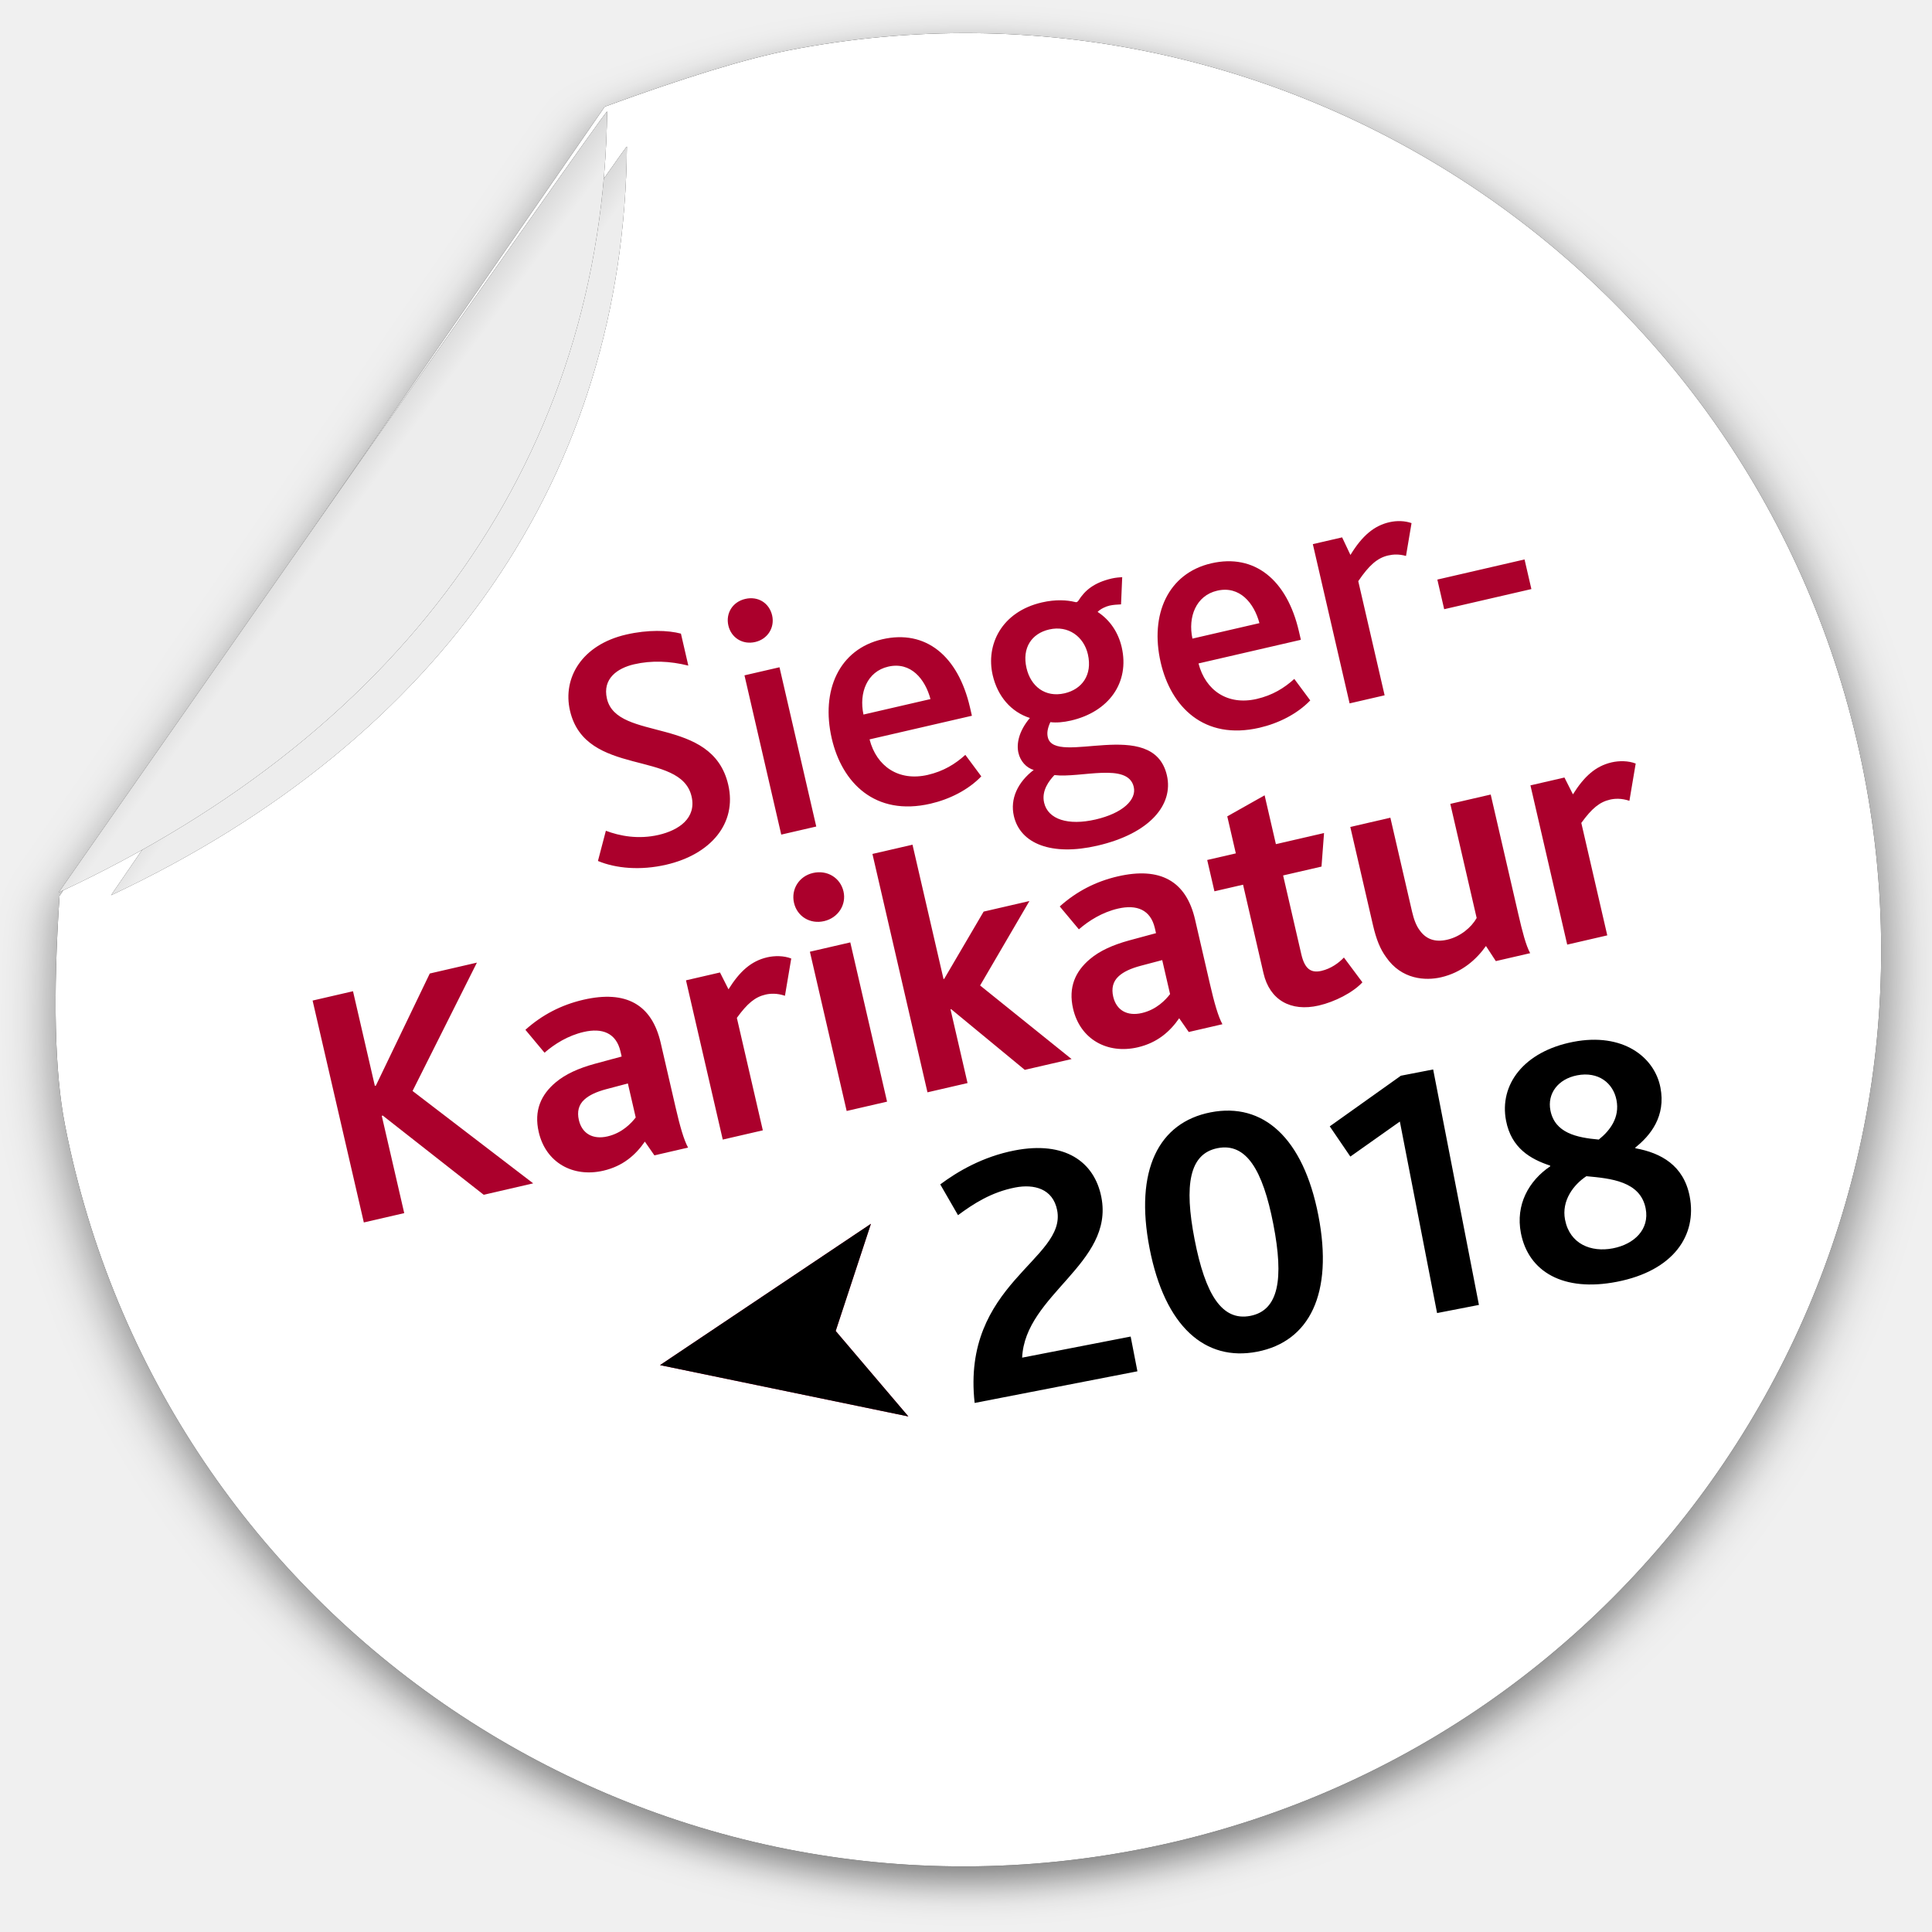
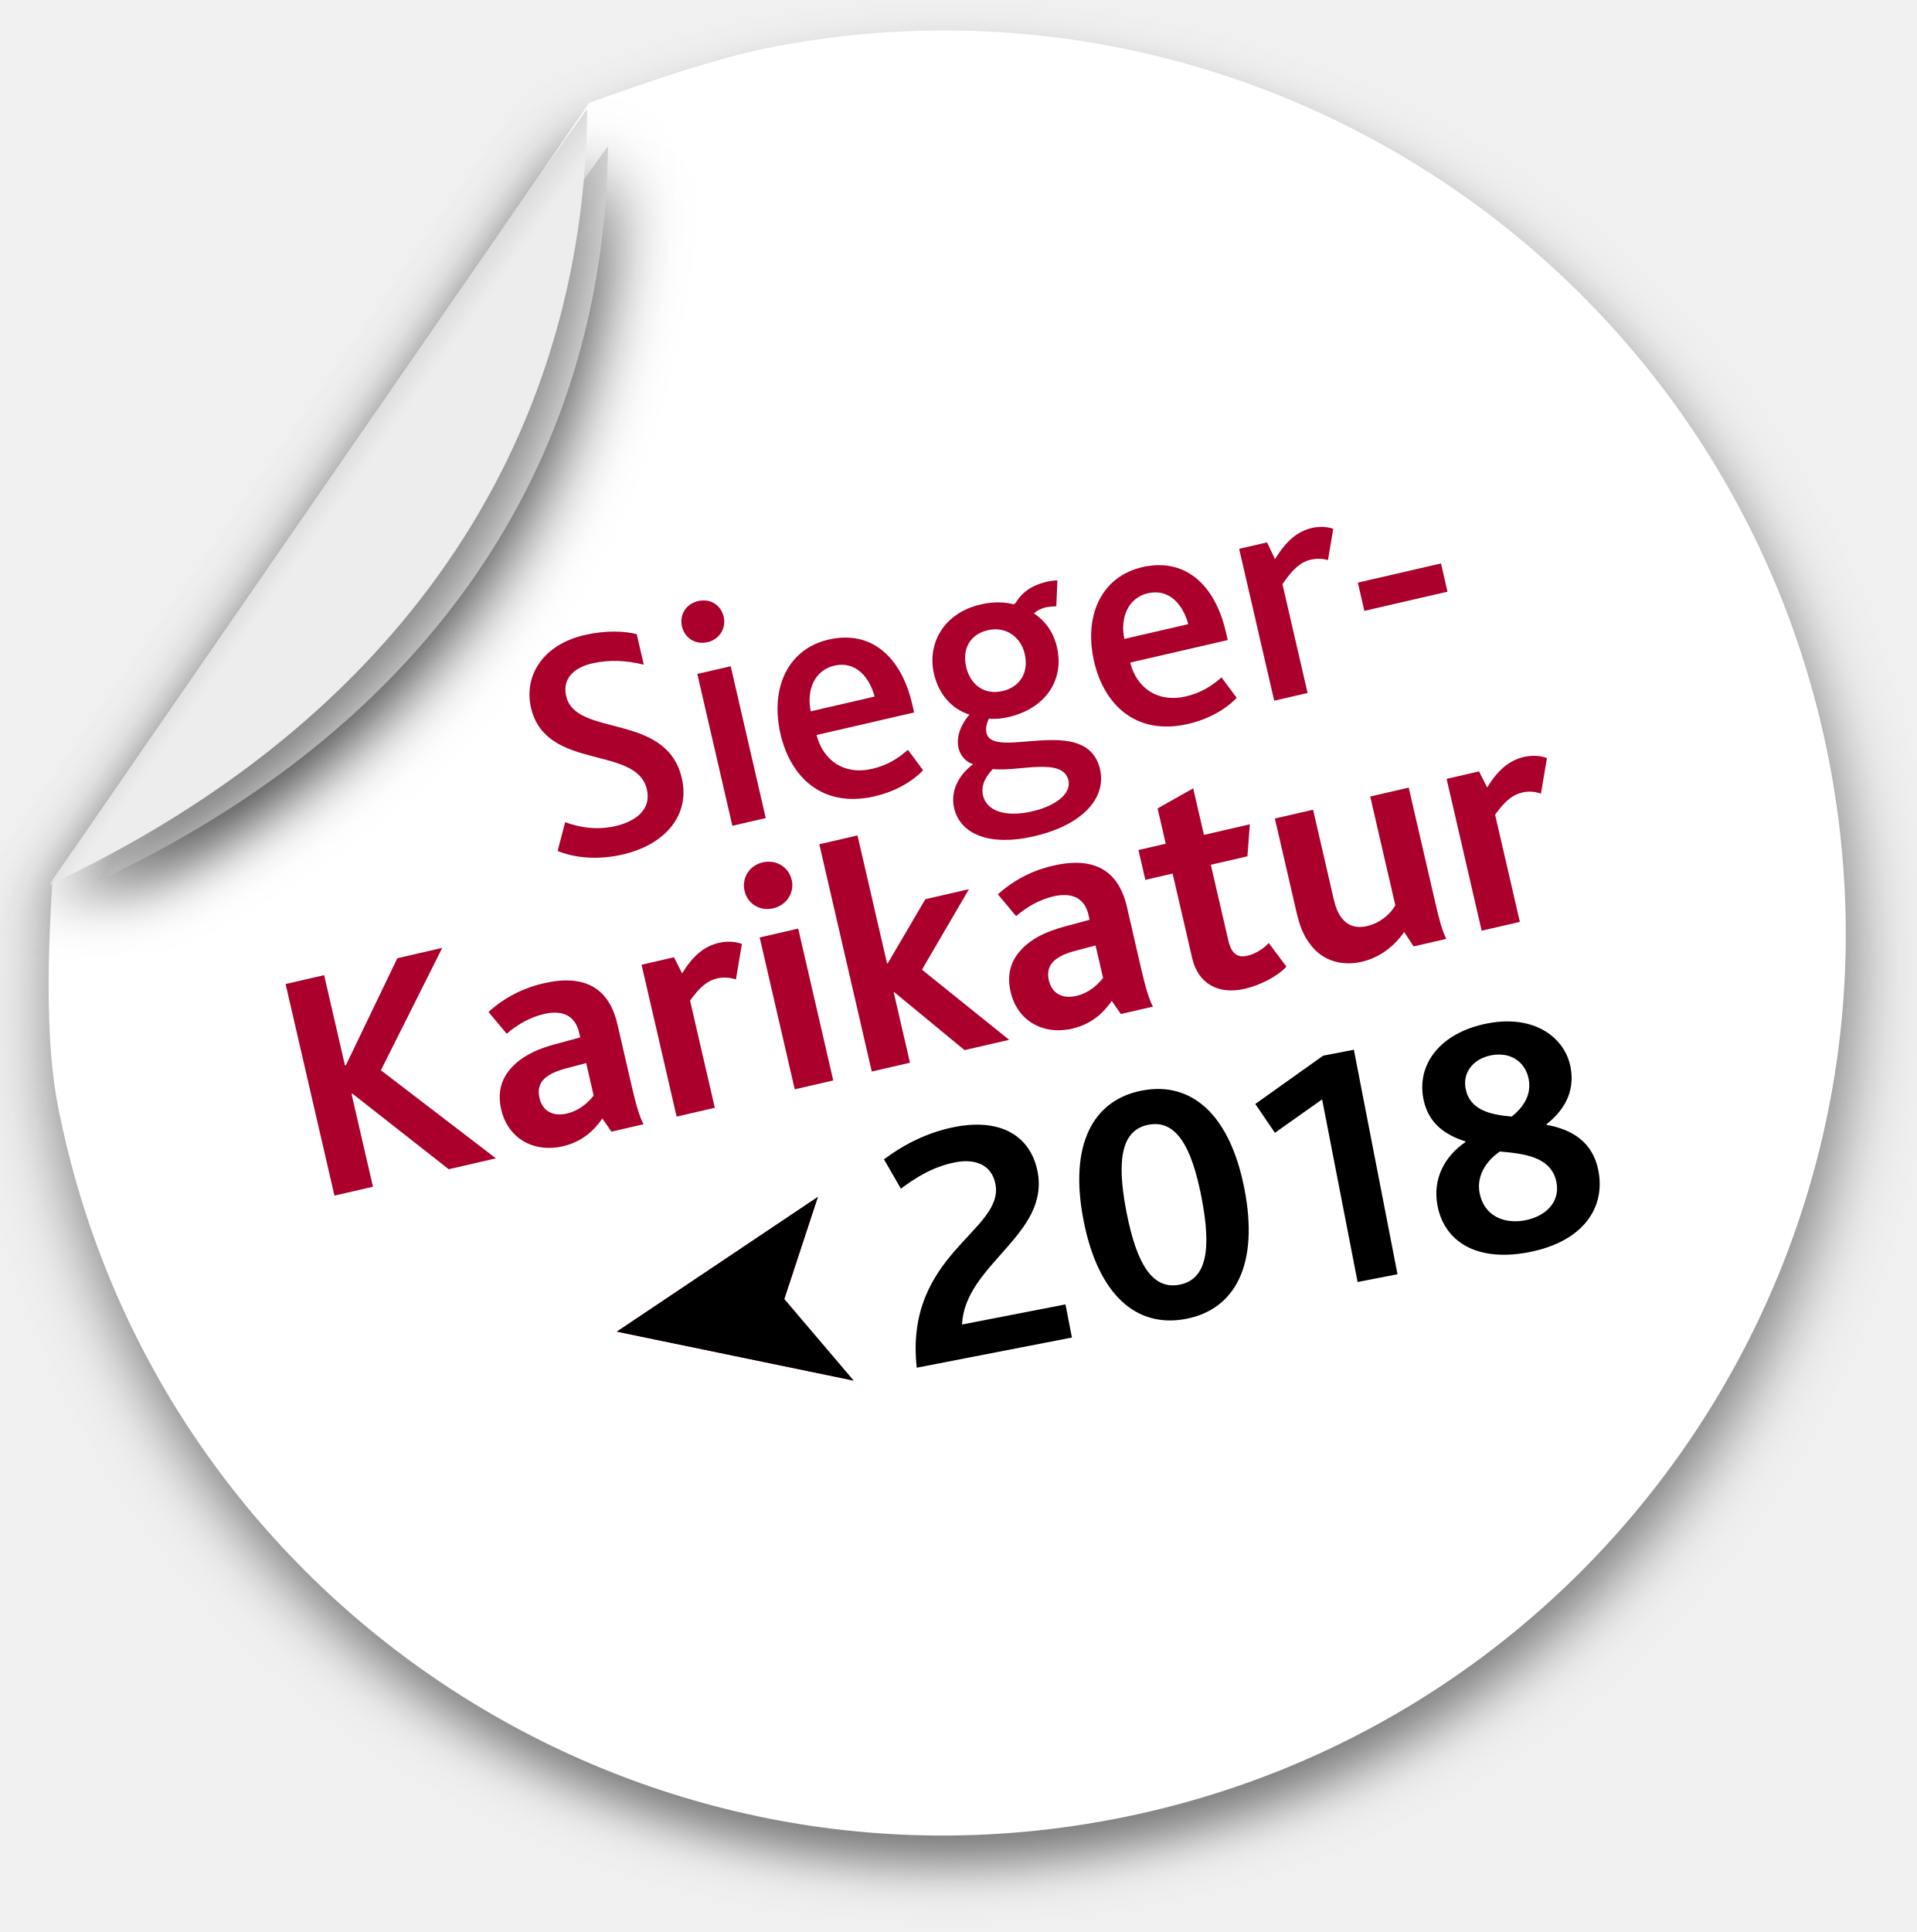
- <svg xmlns="http://www.w3.org/2000/svg" xmlns:xlink="http://www.w3.org/1999/xlink" width="123px" height="123px" viewBox="0 0 123 123" version="1.1">
+ <svg xmlns="http://www.w3.org/2000/svg" xmlns:xlink="http://www.w3.org/1999/xlink" width="128px" height="129px" viewBox="0 0 128 129" version="1.1">
  <defs>
-     <path d="M58.346,116.692 C90.57,116.692 116.692,90.57 116.692,58.346 C116.692,26.122 90.57,0 58.346,0 C55.545,0 51.463,0.429 46.099,1.288 L2.446,43.976 C0.815,50.139 0,54.929 0,58.346 C0,90.57 26.122,116.692 58.346,116.692 Z" id="path-1" />
-     <filter x="-4.3%" y="-3.4%" width="108.6%" height="108.6%" filterUnits="objectBoundingBox" id="filter-2">
-       <feOffset dx="0" dy="1" in="SourceAlpha" result="shadowOffsetOuter1" />
-       <feGaussianBlur stdDeviation="1.5" in="shadowOffsetOuter1" result="shadowBlurOuter1" />
+     <path d="M60.251,120.501 C93.526,120.501 120.501,93.526 120.501,60.251 C120.501,26.975 93.526,0 60.251,0 C57.359,0 53.143,0.443 47.604,1.33 L2.526,45.411 C0.842,51.776 0,56.722 0,60.251 C0,93.526 26.975,120.501 60.251,120.501 Z" id="path-1" />
+     <filter x="-5.8%" y="-4.1%" width="111.6%" height="111.6%" filterUnits="objectBoundingBox" id="filter-2">
+       <feOffset dx="0" dy="2" in="SourceAlpha" result="shadowOffsetOuter1" />
+       <feGaussianBlur stdDeviation="2" in="shadowOffsetOuter1" result="shadowBlurOuter1" />
      <feColorMatrix values="0 0 0 0 0   0 0 0 0 0   0 0 0 0 0  0 0 0 0.5 0" type="matrix" in="shadowBlurOuter1" />
    </filter>
    <linearGradient x1="54.455%" y1="50%" x2="32.77%" y2="27.37%" id="linearGradient-3">
      <stop stop-color="#FFFFFF" stop-opacity="0.5" offset="0%" />
      <stop stop-color="#000000" stop-opacity="0.5" offset="100%" />
    </linearGradient>
+     <path d="M5.465,46.074 C29.01,40.174 43.977,25.332 48.27,4.443 C48.333,4.136 5.465,46.074 5.465,46.074 Z" id="path-4" />
+     <filter x="-16.4%" y="-12.0%" width="132.7%" height="133.6%" filterUnits="objectBoundingBox" id="filter-5">
+       <feOffset dx="0" dy="2" in="SourceAlpha" result="shadowOffsetOuter1" />
+       <feGaussianBlur stdDeviation="2" in="shadowOffsetOuter1" result="shadowBlurOuter1" />
+       <feColorMatrix values="0 0 0 0 0   0 0 0 0 0   0 0 0 0 0  0 0 0 0.5 0" type="matrix" in="shadowBlurOuter1" />
+     </filter>
+     <path d="M2.284,45.688 C27.101,39.456 42.876,23.779 47.401,1.715 C47.467,1.391 2.284,45.688 2.284,45.688 Z" id="path-6" />
+     <filter x="-15.5%" y="-11.4%" width="131.0%" height="131.8%" filterUnits="objectBoundingBox" id="filter-7">
+       <feOffset dx="0" dy="2" in="SourceAlpha" result="shadowOffsetOuter1" />
+       <feGaussianBlur stdDeviation="2" in="shadowOffsetOuter1" result="shadowBlurOuter1" />
+       <feColorMatrix values="0 0 0 0 0   0 0 0 0 0   0 0 0 0 0  0 0 0 0.5 0" type="matrix" in="shadowBlurOuter1" />
+     </filter>
  </defs>
  <g id="Tournee-/-exhibition" stroke="none" stroke-width="1" fill="none" fill-rule="evenodd">
-     <g id="Artboard-Copy-8" transform="translate(-86, -61)">
-       <g id="badge_cartoon-copy" transform="translate(79, 53)">
-         <g id="badge_cartoon" transform="translate(68.58752, 68.58752) rotate(-11) translate(-68.58752, -68.58752) translate(10.08752, 10.08752)">
-           <g id="Group-7">
-             <g id="Oval-4">
-               <g id="path-1-link" fill="#000000">
-                 <path d="M58.346,116.692 C90.57,116.692 116.692,90.57 116.692,58.346 C116.692,26.122 90.57,0 58.346,0 C55.545,0 51.463,0.429 46.099,1.288 L2.446,43.976 C0.815,50.139 0,54.929 0,58.346 C0,90.57 26.122,116.692 58.346,116.692 Z" id="path-1" />
-               </g>
-               <g id="path-1-link">
-                 <g id="path-1">
-                   <use fill="black" fill-opacity="1" filter="url(#filter-2)" xlink:href="#path-1" />
-                   <use fill="#FFFFFF" fill-rule="evenodd" xlink:href="#path-1" />
-                 </g>
-               </g>
-             </g>
-             <g id="Oval-4-Copy" transform="translate(5, 4)">
-               <g id="path-4-link" fill="#000000">
-                 <path d="M0.673,40.57 C23.406,34.828 37.856,20.384 42.001,0.053 C42.062,-0.245 0.673,40.57 0.673,40.57 Z" id="path-4" />
-               </g>
-               <g id="path-4-link" fill="#DBDBDB">
-                 <path d="M0.673,40.57 C23.406,34.828 37.856,20.384 42.001,0.053 C42.062,-0.245 0.673,40.57 0.673,40.57 Z" id="path-4" />
-               </g>
-               <g id="path-4-link" fill="url(#linearGradient-3)">
-                 <path d="M0.673,40.57 C23.406,34.828 37.856,20.384 42.001,0.053 C42.062,-0.245 0.673,40.57 0.673,40.57 Z" id="path-4" />
-               </g>
-             </g>
-             <g id="Oval-4-Copy-2" transform="translate(2, 1)">
-               <g id="path-6-link" fill="#000000">
-                 <path d="M0.431,42.76 C24.501,36.788 39.802,21.766 44.191,0.622 C44.255,0.312 0.431,42.76 0.431,42.76 Z" id="path-6" />
-               </g>
-               <g id="path-6-link" fill="#DBDBDB">
-                 <path d="M0.431,42.76 C24.501,36.788 39.802,21.766 44.191,0.622 C44.255,0.312 0.431,42.76 0.431,42.76 Z" id="path-6" />
-               </g>
-               <g id="path-6-link" fill="url(#linearGradient-3)">
-                 <path d="M0.431,42.76 C24.501,36.788 39.802,21.766 44.191,0.622 C44.255,0.312 0.431,42.76 0.431,42.76 Z" id="path-6" />
-               </g>
-             </g>
+     <g id="Artboard-Copy-8" transform="translate(-85, -60)">
+       <g id="badge_cartoon" transform="translate(148.5186, 122.5186) rotate(-11) translate(-148.5186, -122.5186) translate(87.51861, 61.51861)">
+         <g id="Group-7" transform="translate(0.285062, 0.434267)">
+           <g id="Oval-4">
+             <use fill="black" fill-opacity="1" filter="url(#filter-2)" xlink:href="#path-1" />
+             <use fill="#FFFFFF" fill-rule="evenodd" xlink:href="#path-1" />
          </g>
-           <path d="M53.472,86.791 C54.093,79.178 60.97,78.948 60.97,75.751 C60.97,74.348 59.843,73.819 58.624,73.819 C57.083,73.819 55.818,74.325 54.714,74.854 L53.978,72.715 C55.22,72.117 56.968,71.496 59.038,71.496 C62.304,71.496 63.891,73.175 63.891,75.475 C63.891,79.776 57.934,80.627 56.991,84.537 L64.029,84.537 L64.029,86.791 L53.472,86.791 Z M71.757,87.021 C68.376,87.021 66.283,84.33 66.283,79.247 C66.283,74.187 68.376,71.496 71.757,71.496 C75.138,71.496 77.231,74.187 77.231,79.247 C77.231,84.33 75.138,87.021 71.757,87.021 Z M71.757,84.698 C73.597,84.698 74.31,82.812 74.31,79.247 C74.31,75.705 73.597,73.819 71.757,73.819 C69.917,73.819 69.204,75.705 69.204,79.247 C69.204,82.812 69.917,84.698 71.757,84.698 Z M83.464,86.791 L83.464,74.371 L79.945,75.958 L79.025,73.819 L84.085,71.519 L86.178,71.519 L86.178,86.791 L83.464,86.791 Z M95.079,87.021 C91.606,87.021 89.674,85.319 89.674,82.812 C89.674,80.972 90.801,79.638 92.319,78.994 L92.319,78.948 C91.169,78.304 90.111,77.384 90.111,75.613 C90.111,73.267 92.066,71.496 95.263,71.496 C98.483,71.496 100.162,73.428 100.162,75.406 C100.162,77.269 98.966,78.281 97.862,78.856 L97.862,78.902 C99.403,79.5 100.668,80.558 100.668,82.559 C100.668,85.089 98.759,87.021 95.079,87.021 Z M95.24,84.882 C96.62,84.882 97.77,84.146 97.77,82.789 C97.77,81.018 95.953,80.489 94.458,80.052 C93.561,80.42 92.595,81.271 92.595,82.513 C92.595,84.1 93.837,84.882 95.24,84.882 Z M95.677,77.913 C96.505,77.476 97.264,76.786 97.264,75.659 C97.264,74.555 96.482,73.635 95.102,73.635 C93.86,73.635 93.009,74.417 93.009,75.498 C93.009,76.97 94.32,77.522 95.677,77.913 Z" id="2018" fill="#000000" />
-           <g id="Path-2" transform="translate(34, 74)">
-             <g id="path-8-link" fill="#D8073D">
-               <polygon id="path-8" points="0.27 6.605 15.166 12.829 11.662 6.605 15.166 0.336" />
-             </g>
-             <g id="path-8-link" fill="#000000">
-               <polygon id="path-8" points="0.27 6.605 15.166 12.829 11.662 6.605 15.166 0.336" />
-             </g>
+           <g id="Oval-4-Copy">
+             <use fill="black" fill-opacity="1" filter="url(#filter-5)" xlink:href="#path-4" />
+             <use fill="#DBDBDB" fill-rule="evenodd" xlink:href="#path-4" />
+             <use fill="url(#linearGradient-3)" fill-rule="evenodd" xlink:href="#path-4" />
          </g>
-           <path d="M17.198,66.604 L19.838,66.604 L19.838,60.246 L19.904,60.246 L25.03,66.604 L28.264,66.604 L22.104,59.146 L27.934,52.106 L24.854,52.106 L19.904,58.288 L19.838,58.288 L19.838,52.106 L17.198,52.106 L17.198,66.604 Z M36.184,66.604 L35.788,65.614 C35.04,66.296 34.094,66.824 32.796,66.824 C30.816,66.824 29.342,65.504 29.342,63.502 C29.342,62.094 30.024,61.214 31.102,60.664 C31.828,60.29 32.73,60.114 33.786,60.07 L35.568,60.004 L35.568,59.674 C35.568,58.464 34.776,57.936 33.566,57.936 C32.532,57.936 31.586,58.266 30.838,58.662 L29.98,56.968 C31.212,56.286 32.554,55.934 34.006,55.934 C36.8,55.934 38.186,57.21 38.186,59.718 L38.186,63.942 C38.186,65.152 38.23,66.054 38.384,66.604 L36.184,66.604 Z M35.568,61.764 L34.16,61.808 C33.478,61.83 32.994,61.94 32.642,62.138 C32.202,62.38 32.004,62.798 32.004,63.326 C32.004,64.228 32.598,64.756 33.544,64.756 C34.512,64.756 35.216,64.272 35.568,63.986 L35.568,61.764 Z M40.65,66.604 L43.268,66.604 L43.268,59.256 C44.126,58.508 44.698,58.222 45.38,58.222 C45.688,58.222 46.106,58.288 46.568,58.574 L47.492,56.352 C47.074,56.066 46.502,55.934 46.018,55.934 C44.962,55.934 44.104,56.418 43.158,57.364 L42.872,56.198 L40.65,56.198 L40.65,66.604 Z M48.746,66.604 L51.386,66.604 L51.386,56.198 L48.746,56.198 L48.746,66.604 Z M50.066,54.504 C50.99,54.504 51.694,53.8 51.694,52.942 C51.694,52.04 50.99,51.358 50.066,51.358 C49.142,51.358 48.46,52.062 48.46,52.942 C48.46,53.822 49.142,54.504 50.066,54.504 Z M54.026,66.604 L56.644,66.604 L56.644,61.786 L56.688,61.786 L60.384,66.604 L63.442,66.604 L58.822,60.73 L63.09,56.198 L60.098,56.198 L56.688,59.806 L56.644,59.806 L56.644,51.028 L54.026,51.028 L54.026,66.604 Z M71.098,66.604 L70.702,65.614 C69.954,66.296 69.008,66.824 67.71,66.824 C65.73,66.824 64.256,65.504 64.256,63.502 C64.256,62.094 64.938,61.214 66.016,60.664 C66.742,60.29 67.644,60.114 68.7,60.07 L70.482,60.004 L70.482,59.674 C70.482,58.464 69.69,57.936 68.48,57.936 C67.446,57.936 66.5,58.266 65.752,58.662 L64.894,56.968 C66.126,56.286 67.468,55.934 68.92,55.934 C71.714,55.934 73.1,57.21 73.1,59.718 L73.1,63.942 C73.1,65.152 73.144,66.054 73.298,66.604 L71.098,66.604 Z M70.482,61.764 L69.074,61.808 C68.392,61.83 67.908,61.94 67.556,62.138 C67.116,62.38 66.918,62.798 66.918,63.326 C66.918,64.228 67.512,64.756 68.458,64.756 C69.426,64.756 70.13,64.272 70.482,63.986 L70.482,61.764 Z M79.546,66.824 C80.58,66.824 81.834,66.516 82.582,66.01 L81.79,64.206 C81.394,64.47 80.822,64.712 80.206,64.712 C79.524,64.712 79.194,64.36 79.194,63.392 L79.194,58.244 L81.702,58.244 L82.34,56.198 L79.194,56.198 L79.194,53.008 L76.576,53.778 L76.576,56.198 L74.706,56.198 L74.706,58.244 L76.576,58.244 L76.576,64.03 C76.576,65.768 77.698,66.824 79.546,66.824 Z M87.532,66.824 C88.896,66.824 89.974,66.23 90.766,65.526 L91.162,66.604 L93.406,66.604 C93.252,66.054 93.23,65.152 93.23,64.03 L93.23,56.198 L90.59,56.198 L90.59,63.656 C90.128,64.162 89.314,64.58 88.456,64.58 C87.664,64.58 87.158,64.25 86.894,63.634 C86.74,63.304 86.674,62.886 86.674,62.336 L86.674,56.198 L84.056,56.198 L84.056,62.6 C84.056,63.568 84.166,64.206 84.408,64.778 C85.046,66.406 86.52,66.824 87.532,66.824 Z M95.826,66.604 L98.444,66.604 L98.444,59.256 C99.302,58.508 99.874,58.222 100.556,58.222 C100.864,58.222 101.282,58.288 101.744,58.574 L102.668,56.352 C102.25,56.066 101.678,55.934 101.194,55.934 C100.138,55.934 99.28,56.418 98.334,57.364 L98.048,56.198 L95.826,56.198 L95.826,66.604 Z" id="Karikatur" fill="#AB002C" fill-rule="nonzero" transform="translate(59.93266, 58.92628) rotate(-2) translate(-59.93266, -58.92628) " />
-           <path d="M36.357,47.268 C37.369,47.994 38.865,48.478 40.537,48.478 C43.441,48.478 45.531,46.938 45.531,44.408 C45.531,39.854 39.239,40.184 39.239,37.324 C39.239,36.026 40.317,35.586 41.417,35.586 C42.561,35.586 43.683,35.894 44.761,36.444 L44.761,34.354 C44.013,33.958 42.781,33.628 41.351,33.628 C38.447,33.628 36.775,35.41 36.775,37.544 C36.775,41.922 43.089,41.548 43.089,44.606 C43.089,46.014 41.835,46.52 40.493,46.52 C39.173,46.52 38.073,46.036 37.281,45.508 L36.357,47.268 Z M48.105,48.258 L50.393,48.258 L50.393,37.852 L48.105,37.852 L48.105,48.258 Z M49.249,35.938 C50.063,35.938 50.679,35.322 50.679,34.53 C50.679,33.716 50.085,33.122 49.249,33.122 C48.413,33.122 47.819,33.738 47.819,34.53 C47.819,35.322 48.413,35.938 49.249,35.938 Z M57.807,48.478 C54.177,48.478 52.615,45.904 52.615,43.022 C52.615,39.876 54.353,37.588 57.169,37.588 C60.007,37.588 61.635,39.7 61.635,43.066 L61.635,43.616 L54.947,43.616 C54.991,45.398 56.157,46.652 58.049,46.652 C59.083,46.652 59.919,46.366 60.667,45.948 L61.349,47.51 C60.337,48.17 59.039,48.478 57.807,48.478 Z M54.925,41.988 L59.303,41.988 C59.259,40.668 58.621,39.37 57.147,39.37 C55.761,39.37 54.947,40.58 54.925,41.988 Z M67.553,53.472 C64.583,53.472 62.801,52.262 62.801,50.436 C62.801,49.314 63.527,48.39 64.693,47.862 C64.253,47.62 63.989,47.114 63.989,46.586 C63.989,45.992 64.319,45.244 65.199,44.584 C64.121,43.946 63.505,42.78 63.505,41.394 C63.505,39.414 64.957,37.588 67.597,37.588 C68.521,37.588 69.203,37.808 69.643,38.028 C69.753,38.094 69.797,38.072 69.885,38.006 C70.435,37.456 71.117,37.104 72.283,37.104 C72.525,37.104 72.811,37.148 72.943,37.17 L72.481,38.842 C72.239,38.798 71.975,38.754 71.755,38.754 C71.513,38.754 71.161,38.82 70.919,38.974 C71.579,39.656 71.909,40.558 71.909,41.504 C71.909,43.814 70.193,45.332 67.707,45.332 C67.223,45.332 66.761,45.266 66.409,45.134 C66.123,45.508 66.035,45.772 66.035,46.036 C66.035,47.972 72.877,46.212 72.877,50.106 C72.877,52.02 70.985,53.472 67.553,53.472 Z M67.817,51.822 C69.599,51.822 70.655,51.184 70.655,50.348 C70.655,48.72 67.487,49.05 65.903,48.478 C65.507,48.742 64.869,49.248 64.869,50.04 C64.869,51.14 66.035,51.822 67.817,51.822 Z M67.707,43.55 C68.829,43.55 69.709,42.824 69.709,41.46 C69.709,40.316 68.917,39.37 67.663,39.37 C66.519,39.37 65.705,40.118 65.705,41.438 C65.705,42.626 66.431,43.55 67.707,43.55 Z M79.301,48.478 C75.671,48.478 74.109,45.904 74.109,43.022 C74.109,39.876 75.847,37.588 78.663,37.588 C81.501,37.588 83.129,39.7 83.129,43.066 L83.129,43.616 L76.441,43.616 C76.485,45.398 77.651,46.652 79.543,46.652 C80.577,46.652 81.413,46.366 82.161,45.948 L82.843,47.51 C81.831,48.17 80.533,48.478 79.301,48.478 Z M76.419,41.988 L80.797,41.988 C80.753,40.668 80.115,39.37 78.641,39.37 C77.255,39.37 76.441,40.58 76.419,41.988 Z M85.241,48.258 L87.529,48.258 L87.529,40.8 C88.431,39.964 89.047,39.634 89.751,39.634 C90.081,39.634 90.455,39.7 90.851,39.92 L91.665,37.962 C91.291,37.72 90.785,37.588 90.301,37.588 C89.311,37.588 88.431,38.028 87.419,39.062 L87.155,37.852 L85.241,37.852 L85.241,48.258 Z M92.457,43.77 L98.155,43.77 L98.155,41.834 L92.457,41.834 L92.457,43.77 Z" id="Sieger-" fill="#AB002C" fill-rule="nonzero" transform="translate(67.25582, 43.29659) rotate(-2) translate(-67.25582, -43.29659) " />
+           <g id="Oval-4-Copy-2">
+             <use fill="black" fill-opacity="1" filter="url(#filter-7)" xlink:href="#path-6" />
+             <use fill="#DBDBDB" fill-rule="evenodd" xlink:href="#path-6" />
+             <use fill="url(#linearGradient-3)" fill-rule="evenodd" xlink:href="#path-6" />
+           </g>
        </g>
+         <path d="M53.249,88.836 C53.87,81.223 60.747,80.993 60.747,77.796 C60.747,76.393 59.62,75.864 58.401,75.864 C56.86,75.864 55.595,76.37 54.491,76.899 L53.755,74.76 C54.997,74.162 56.745,73.541 58.815,73.541 C62.081,73.541 63.668,75.22 63.668,77.52 C63.668,81.821 57.711,82.672 56.768,86.582 L63.806,86.582 L63.806,88.836 L53.249,88.836 Z M71.534,89.066 C68.153,89.066 66.06,86.375 66.06,81.292 C66.06,76.232 68.153,73.541 71.534,73.541 C74.915,73.541 77.008,76.232 77.008,81.292 C77.008,86.375 74.915,89.066 71.534,89.066 Z M71.534,86.743 C73.374,86.743 74.087,84.857 74.087,81.292 C74.087,77.75 73.374,75.864 71.534,75.864 C69.694,75.864 68.981,77.75 68.981,81.292 C68.981,84.857 69.694,86.743 71.534,86.743 Z M83.241,88.836 L83.241,76.416 L79.722,78.003 L78.802,75.864 L83.862,73.564 L85.955,73.564 L85.955,88.836 L83.241,88.836 Z M94.856,89.066 C91.383,89.066 89.451,87.364 89.451,84.857 C89.451,83.017 90.578,81.683 92.096,81.039 L92.096,80.993 C90.946,80.349 89.888,79.429 89.888,77.658 C89.888,75.312 91.843,73.541 95.04,73.541 C98.26,73.541 99.939,75.473 99.939,77.451 C99.939,79.314 98.743,80.326 97.639,80.901 L97.639,80.947 C99.18,81.545 100.445,82.603 100.445,84.604 C100.445,87.134 98.536,89.066 94.856,89.066 Z M95.017,86.927 C96.397,86.927 97.547,86.191 97.547,84.834 C97.547,83.063 95.73,82.534 94.235,82.097 C93.338,82.465 92.372,83.316 92.372,84.558 C92.372,86.145 93.614,86.927 95.017,86.927 Z M95.454,79.958 C96.282,79.521 97.041,78.831 97.041,77.704 C97.041,76.6 96.259,75.68 94.879,75.68 C93.637,75.68 92.786,76.462 92.786,77.543 C92.786,79.015 94.097,79.567 95.454,79.958 Z" id="2018" fill="#000000" />
+         <g id="Path-2" transform="translate(33.77746, 76.04534)">
+           <g id="path-8-link" fill="#D8073D">
+             <polygon id="path-8" points="0.27 6.605 15.166 12.829 11.662 6.605 15.166 0.336" />
+           </g>
+           <g id="path-8-link" fill="#000000">
+             <polygon id="path-8" points="0.27 6.605 15.166 12.829 11.662 6.605 15.166 0.336" />
+           </g>
+         </g>
+         <path d="M16.975,68.65 L19.615,68.65 L19.615,62.292 L19.681,62.292 L24.807,68.65 L28.041,68.65 L21.881,61.192 L27.711,54.152 L24.631,54.152 L19.681,60.334 L19.615,60.334 L19.615,54.152 L16.975,54.152 L16.975,68.65 Z M35.961,68.65 L35.565,67.66 C34.817,68.342 33.871,68.87 32.573,68.87 C30.593,68.87 29.119,67.55 29.119,65.548 C29.119,64.14 29.801,63.26 30.879,62.71 C31.605,62.336 32.507,62.16 33.563,62.116 L35.345,62.05 L35.345,61.72 C35.345,60.51 34.553,59.982 33.343,59.982 C32.309,59.982 31.363,60.312 30.615,60.708 L29.757,59.014 C30.989,58.332 32.331,57.98 33.783,57.98 C36.577,57.98 37.963,59.256 37.963,61.764 L37.963,65.988 C37.963,67.198 38.007,68.1 38.161,68.65 L35.961,68.65 Z M35.345,63.81 L33.937,63.854 C33.255,63.876 32.771,63.986 32.419,64.184 C31.979,64.426 31.781,64.844 31.781,65.372 C31.781,66.274 32.375,66.802 33.321,66.802 C34.289,66.802 34.993,66.318 35.345,66.032 L35.345,63.81 Z M40.427,68.65 L43.045,68.65 L43.045,61.302 C43.903,60.554 44.475,60.268 45.157,60.268 C45.465,60.268 45.883,60.334 46.345,60.62 L47.269,58.398 C46.851,58.112 46.279,57.98 45.795,57.98 C44.739,57.98 43.881,58.464 42.935,59.41 L42.649,58.244 L40.427,58.244 L40.427,68.65 Z M48.523,68.65 L51.163,68.65 L51.163,58.244 L48.523,58.244 L48.523,68.65 Z M49.843,56.55 C50.767,56.55 51.471,55.846 51.471,54.988 C51.471,54.086 50.767,53.404 49.843,53.404 C48.919,53.404 48.237,54.108 48.237,54.988 C48.237,55.868 48.919,56.55 49.843,56.55 Z M53.803,68.65 L56.421,68.65 L56.421,63.832 L56.465,63.832 L60.161,68.65 L63.219,68.65 L58.599,62.776 L62.867,58.244 L59.875,58.244 L56.465,61.852 L56.421,61.852 L56.421,53.074 L53.803,53.074 L53.803,68.65 Z M70.875,68.65 L70.479,67.66 C69.731,68.342 68.785,68.87 67.487,68.87 C65.507,68.87 64.033,67.55 64.033,65.548 C64.033,64.14 64.715,63.26 65.793,62.71 C66.519,62.336 67.421,62.16 68.477,62.116 L70.259,62.05 L70.259,61.72 C70.259,60.51 69.467,59.982 68.257,59.982 C67.223,59.982 66.277,60.312 65.529,60.708 L64.671,59.014 C65.903,58.332 67.245,57.98 68.697,57.98 C71.491,57.98 72.877,59.256 72.877,61.764 L72.877,65.988 C72.877,67.198 72.921,68.1 73.075,68.65 L70.875,68.65 Z M70.259,63.81 L68.851,63.854 C68.169,63.876 67.685,63.986 67.333,64.184 C66.893,64.426 66.695,64.844 66.695,65.372 C66.695,66.274 67.289,66.802 68.235,66.802 C69.203,66.802 69.907,66.318 70.259,66.032 L70.259,63.81 Z M79.323,68.87 C80.357,68.87 81.611,68.562 82.359,68.056 L81.567,66.252 C81.171,66.516 80.599,66.758 79.983,66.758 C79.301,66.758 78.971,66.406 78.971,65.438 L78.971,60.29 L81.479,60.29 L82.117,58.244 L78.971,58.244 L78.971,55.054 L76.353,55.824 L76.353,58.244 L74.483,58.244 L74.483,60.29 L76.353,60.29 L76.353,66.076 C76.353,67.814 77.475,68.87 79.323,68.87 Z M87.309,68.87 C88.673,68.87 89.751,68.276 90.543,67.572 L90.939,68.65 L93.183,68.65 C93.029,68.1 93.007,67.198 93.007,66.076 L93.007,58.244 L90.367,58.244 L90.367,65.702 C89.905,66.208 89.091,66.626 88.233,66.626 C87.441,66.626 86.935,66.296 86.671,65.68 C86.517,65.35 86.451,64.932 86.451,64.382 L86.451,58.244 L83.833,58.244 L83.833,64.646 C83.833,65.614 83.943,66.252 84.185,66.824 C84.823,68.452 86.297,68.87 87.309,68.87 Z M95.603,68.65 L98.221,68.65 L98.221,61.302 C99.079,60.554 99.651,60.268 100.333,60.268 C100.641,60.268 101.059,60.334 101.521,60.62 L102.445,58.398 C102.027,58.112 101.455,57.98 100.971,57.98 C99.915,57.98 99.057,58.464 98.111,59.41 L97.825,58.244 L95.603,58.244 L95.603,68.65 Z" id="Karikatur" fill="#AB002C" fill-rule="nonzero" transform="translate(59.71013, 60.97162) rotate(-2) translate(-59.71013, -60.97162) " />
+         <path d="M36.134,49.313 C37.146,50.039 38.642,50.523 40.314,50.523 C43.218,50.523 45.308,48.983 45.308,46.453 C45.308,41.899 39.016,42.229 39.016,39.369 C39.016,38.071 40.094,37.631 41.194,37.631 C42.338,37.631 43.46,37.939 44.538,38.489 L44.538,36.399 C43.79,36.003 42.558,35.673 41.128,35.673 C38.224,35.673 36.552,37.455 36.552,39.589 C36.552,43.967 42.866,43.593 42.866,46.651 C42.866,48.059 41.612,48.565 40.27,48.565 C38.95,48.565 37.85,48.081 37.058,47.553 L36.134,49.313 Z M47.882,50.303 L50.17,50.303 L50.17,39.897 L47.882,39.897 L47.882,50.303 Z M49.026,37.983 C49.84,37.983 50.456,37.367 50.456,36.575 C50.456,35.761 49.862,35.167 49.026,35.167 C48.19,35.167 47.596,35.783 47.596,36.575 C47.596,37.367 48.19,37.983 49.026,37.983 Z M57.584,50.523 C53.954,50.523 52.392,47.949 52.392,45.067 C52.392,41.921 54.13,39.633 56.946,39.633 C59.784,39.633 61.412,41.745 61.412,45.111 L61.412,45.661 L54.724,45.661 C54.768,47.443 55.934,48.697 57.826,48.697 C58.86,48.697 59.696,48.411 60.444,47.993 L61.126,49.555 C60.114,50.215 58.816,50.523 57.584,50.523 Z M54.702,44.033 L59.08,44.033 C59.036,42.713 58.398,41.415 56.924,41.415 C55.538,41.415 54.724,42.625 54.702,44.033 Z M67.33,55.517 C64.36,55.517 62.578,54.307 62.578,52.481 C62.578,51.359 63.304,50.435 64.47,49.907 C64.03,49.665 63.766,49.159 63.766,48.631 C63.766,48.037 64.096,47.289 64.976,46.629 C63.898,45.991 63.282,44.825 63.282,43.439 C63.282,41.459 64.734,39.633 67.374,39.633 C68.298,39.633 68.98,39.853 69.42,40.073 C69.53,40.139 69.574,40.117 69.662,40.051 C70.212,39.501 70.894,39.149 72.06,39.149 C72.302,39.149 72.588,39.193 72.72,39.215 L72.258,40.887 C72.016,40.843 71.752,40.799 71.532,40.799 C71.29,40.799 70.938,40.865 70.696,41.019 C71.356,41.701 71.686,42.603 71.686,43.549 C71.686,45.859 69.97,47.377 67.484,47.377 C67,47.377 66.538,47.311 66.186,47.179 C65.9,47.553 65.812,47.817 65.812,48.081 C65.812,50.017 72.654,48.257 72.654,52.151 C72.654,54.065 70.762,55.517 67.33,55.517 Z M67.594,53.867 C69.376,53.867 70.432,53.229 70.432,52.393 C70.432,50.765 67.264,51.095 65.68,50.523 C65.284,50.787 64.646,51.293 64.646,52.085 C64.646,53.185 65.812,53.867 67.594,53.867 Z M67.484,45.595 C68.606,45.595 69.486,44.869 69.486,43.505 C69.486,42.361 68.694,41.415 67.44,41.415 C66.296,41.415 65.482,42.163 65.482,43.483 C65.482,44.671 66.208,45.595 67.484,45.595 Z M79.078,50.523 C75.448,50.523 73.886,47.949 73.886,45.067 C73.886,41.921 75.624,39.633 78.44,39.633 C81.278,39.633 82.906,41.745 82.906,45.111 L82.906,45.661 L76.218,45.661 C76.262,47.443 77.428,48.697 79.32,48.697 C80.354,48.697 81.19,48.411 81.938,47.993 L82.62,49.555 C81.608,50.215 80.31,50.523 79.078,50.523 Z M76.196,44.033 L80.574,44.033 C80.53,42.713 79.892,41.415 78.418,41.415 C77.032,41.415 76.218,42.625 76.196,44.033 Z M85.018,50.303 L87.306,50.303 L87.306,42.845 C88.208,42.009 88.824,41.679 89.528,41.679 C89.858,41.679 90.232,41.745 90.628,41.965 L91.442,40.007 C91.068,39.765 90.562,39.633 90.078,39.633 C89.088,39.633 88.208,40.073 87.196,41.107 L86.932,39.897 L85.018,39.897 L85.018,50.303 Z M92.234,45.815 L97.932,45.815 L97.932,43.879 L92.234,43.879 L92.234,45.815 Z" id="Sieger-" fill="#AB002C" fill-rule="nonzero" transform="translate(67.03328, 45.34193) rotate(-2) translate(-67.03328, -45.34193) " />
      </g>
    </g>
  </g>
</svg>
